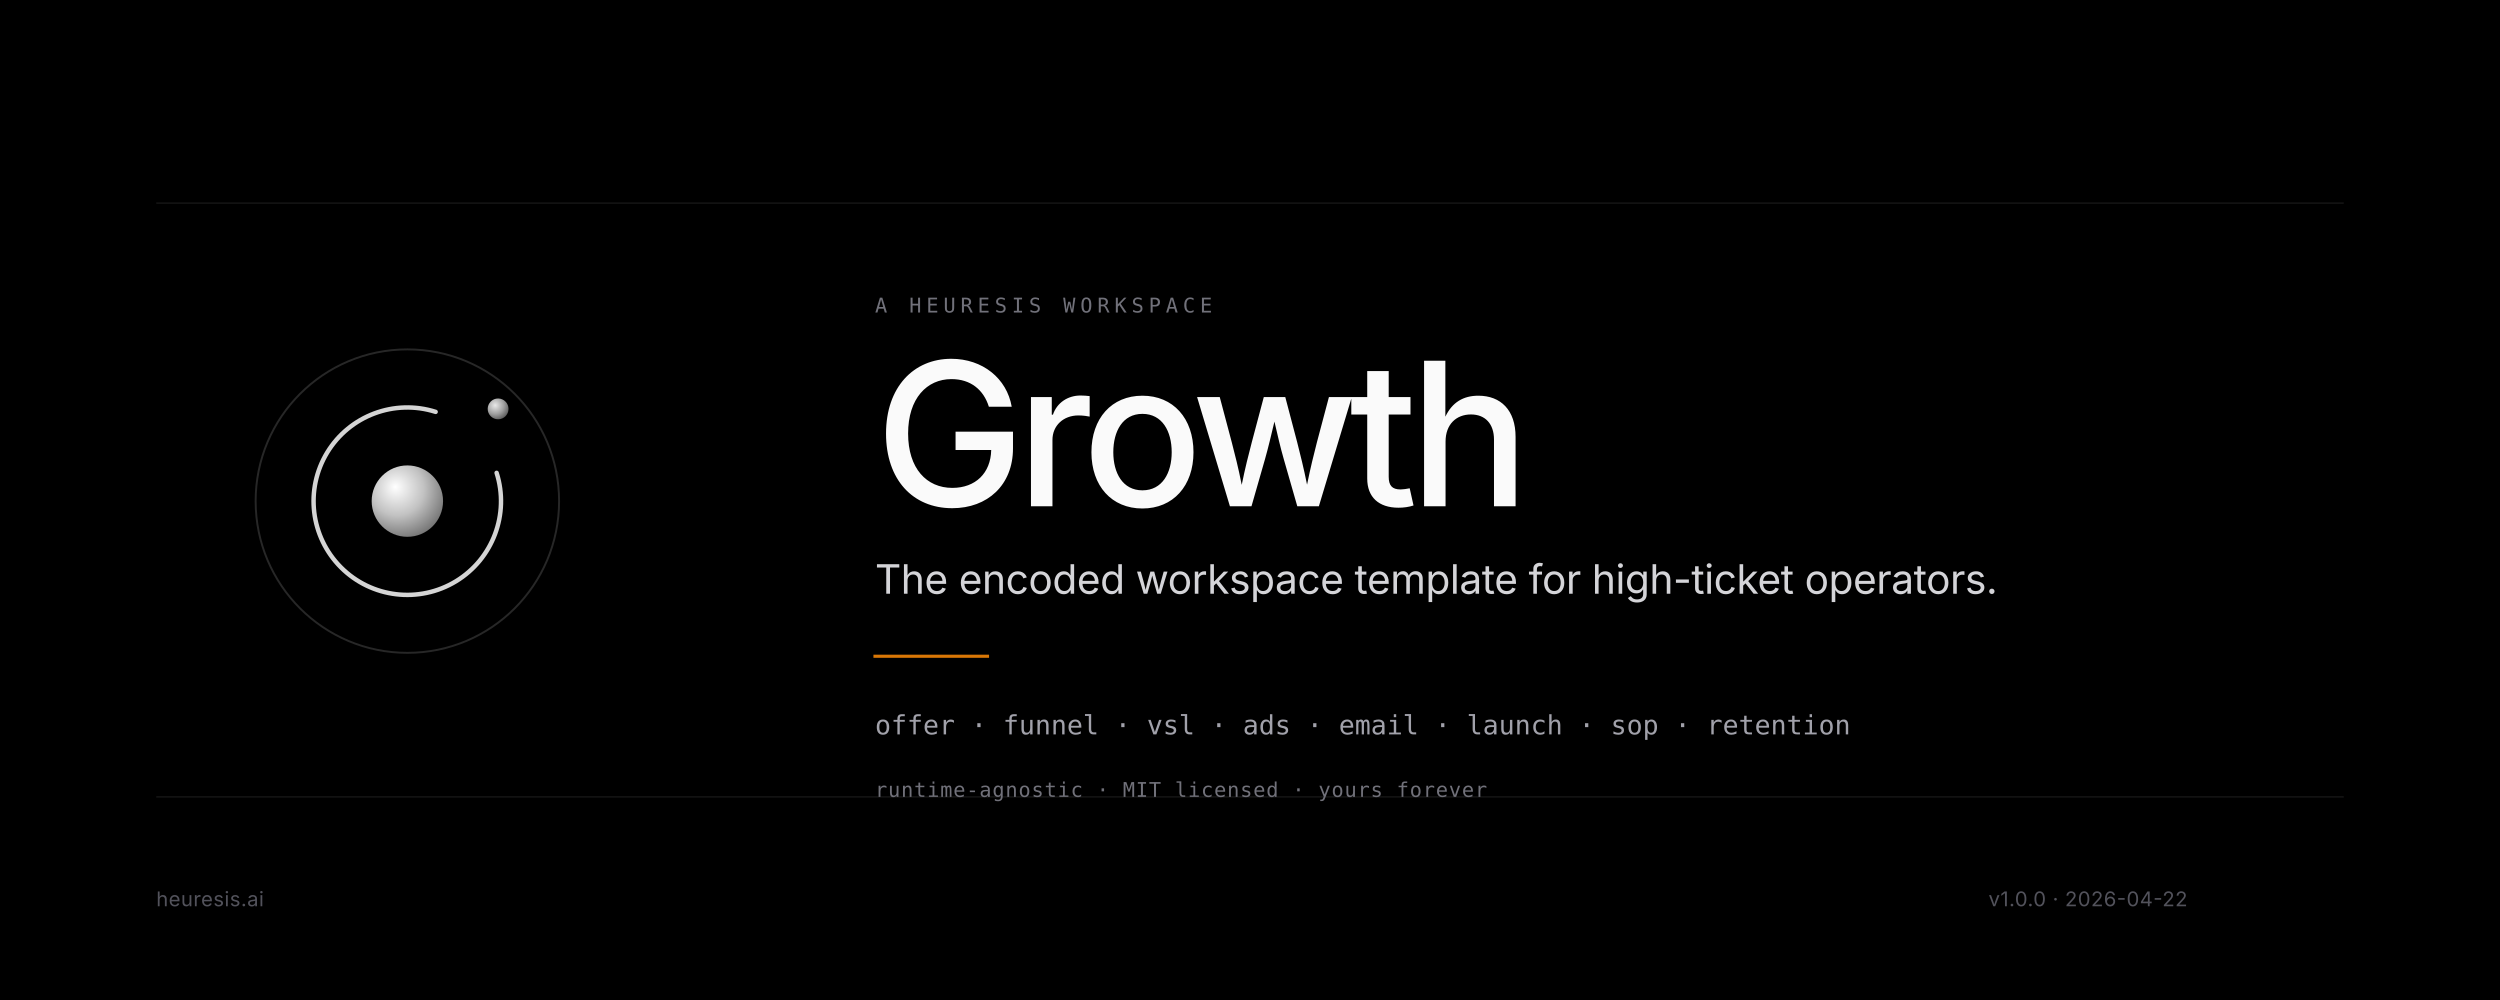
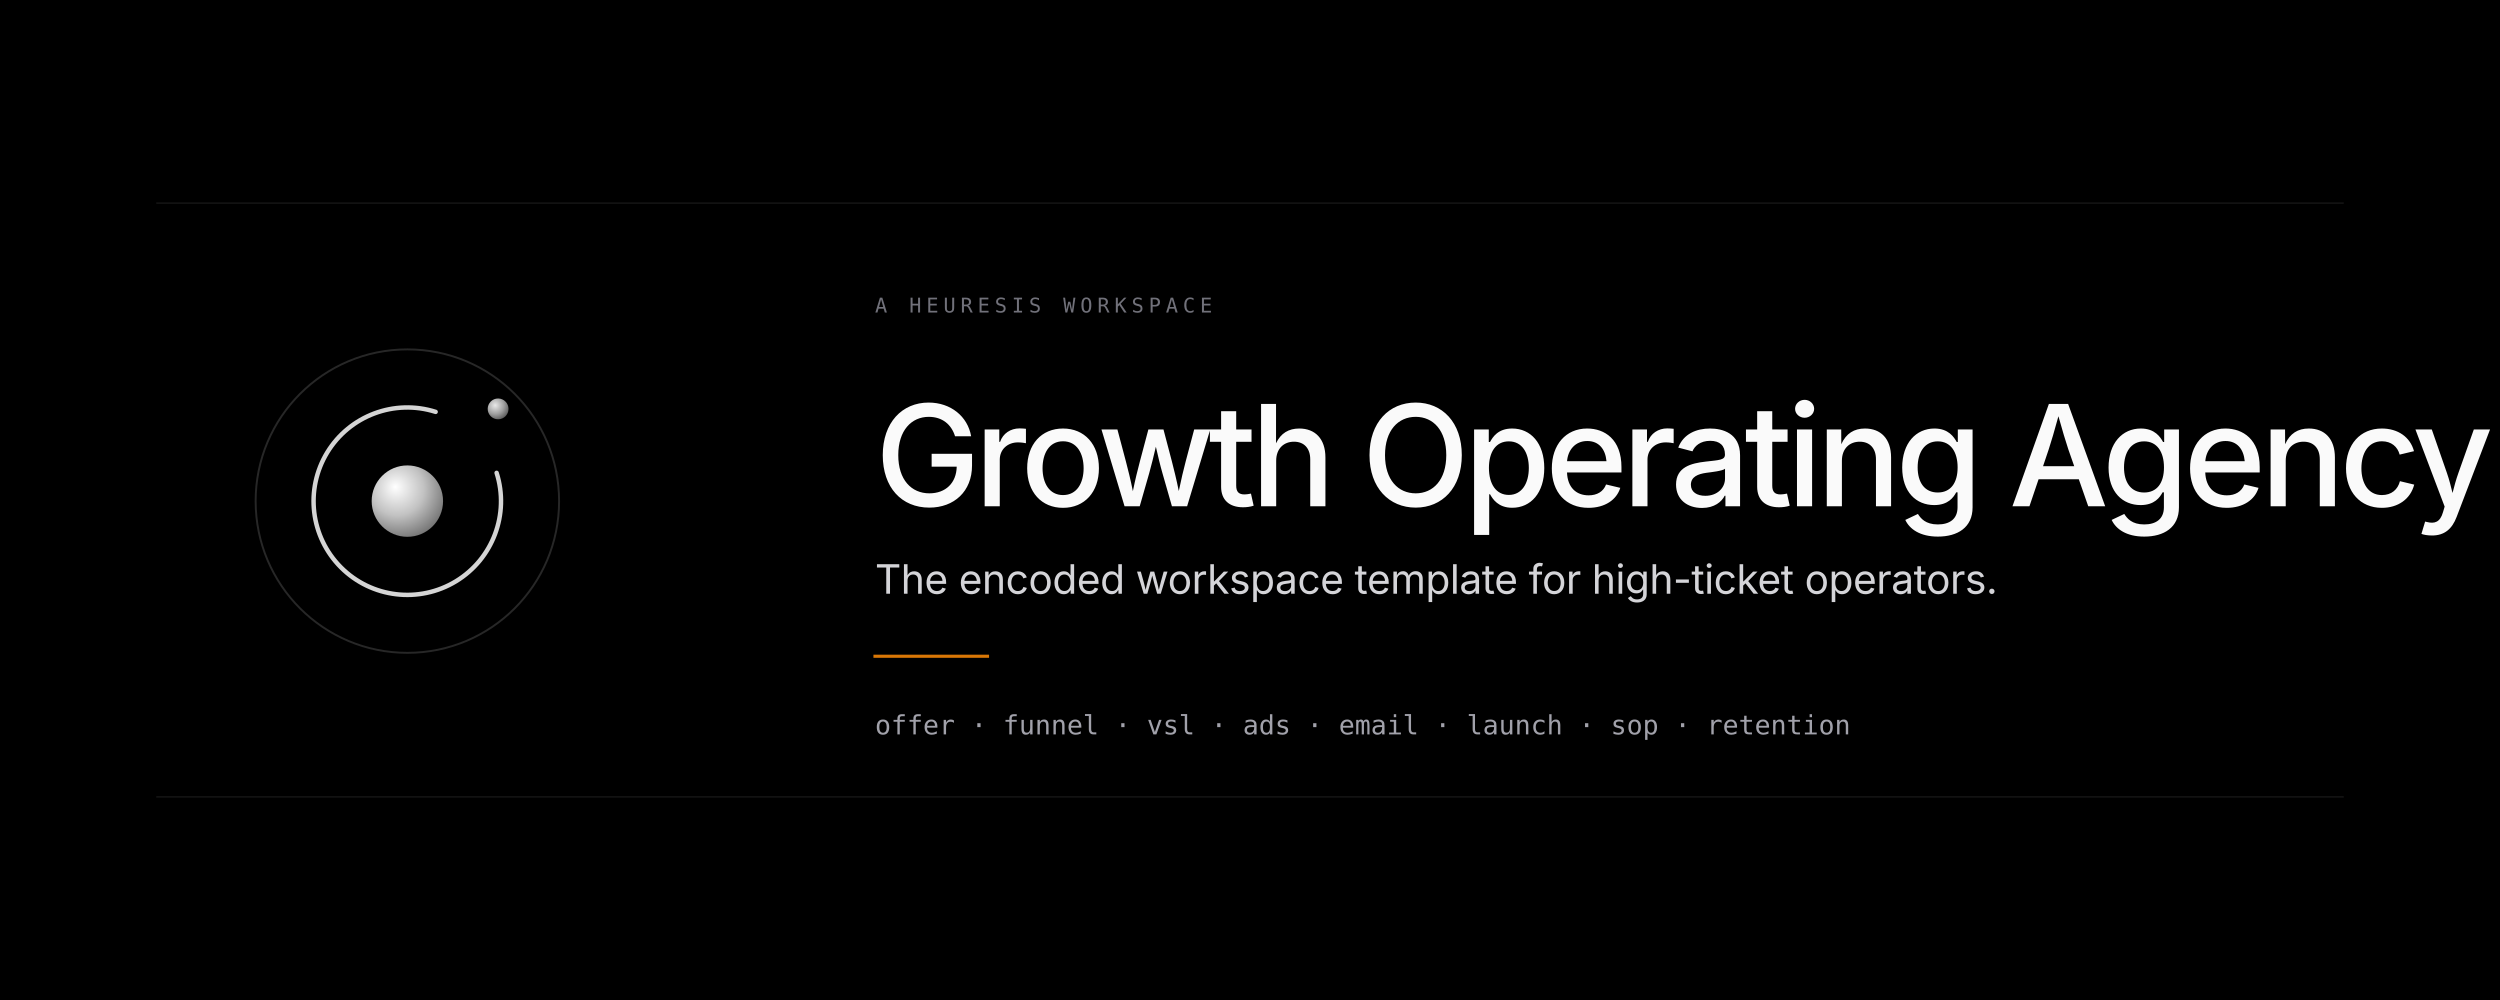
- <svg xmlns="http://www.w3.org/2000/svg" viewBox="0 0 1600 640" width="1600" height="640" role="img" aria-label="Growth — a Heuresis workspace template">
+ <svg xmlns="http://www.w3.org/2000/svg" viewBox="0 0 1600 640" width="1600" height="640" role="img" aria-label="Growth Operating Agency — a Heuresis workspace template">
  <defs>
    <radialGradient id="hb-core-d" cx="38%" cy="35%" r="68%" fx="33%" fy="30%">
      <stop offset="0%" stop-color="#ffffff" />
      <stop offset="55%" stop-color="#C2C2C2" />
      <stop offset="100%" stop-color="#787878" />
    </radialGradient>
    <radialGradient id="hb-particle-d" cx="36%" cy="33%" r="70%">
      <stop offset="0%" stop-color="#E8E8E8" />
      <stop offset="60%" stop-color="#A0A0A0" />
      <stop offset="100%" stop-color="#606060" />
    </radialGradient>
    <style>
      .hb-title { font-family: "Geist", "Inter", system-ui, -apple-system, "Segoe UI", Roboto, "Helvetica Neue", Arial, sans-serif; font-weight: 500; letter-spacing: -0.04em; fill: #fafafa; }
      .hb-subtitle { font-family: "Geist", "Inter", system-ui, -apple-system, "Segoe UI", Roboto, "Helvetica Neue", Arial, sans-serif; font-weight: 400; letter-spacing: -0.01em; fill: #d4d4d8; }
      .hb-tagline { font-family: "Geist Mono", "JetBrains Mono", "SF Mono", Menlo, Consolas, monospace; font-weight: 400; letter-spacing: 0; fill: #a1a1aa; }
      .hb-label { font-family: "Geist Mono", "JetBrains Mono", "SF Mono", Menlo, Consolas, monospace; font-weight: 500; letter-spacing: 0.24em; text-transform: uppercase; fill: #71717a; }
      .hb-meta { font-family: "Geist Mono", "JetBrains Mono", "SF Mono", Menlo, Consolas, monospace; font-weight: 400; letter-spacing: 0.04em; fill: #71717a; }
      .hb-sig { font-family: "Geist", "Inter", system-ui, -apple-system, "Segoe UI", Roboto, sans-serif; font-weight: 400; letter-spacing: 0.02em; fill: #52525b; }
    </style>
  </defs>
  <rect width="1600" height="640" fill="#000000" />
  <g transform="translate(100 130)" opacity="0.08">
    <path d="M 0 0 L 1400 0" stroke="#fafafa" stroke-width="1" />
    <path d="M 0 380 L 1400 380" stroke="#fafafa" stroke-width="1" />
  </g>
  <g transform="translate(17 77) scale(0.952)">
    <circle cx="256" cy="256" r="102" fill="none" stroke="#fafafa" stroke-width="1.3" opacity="0.16" />
    <path d="M 316,237 A 63,63 0 1,1 275,196" fill="none" stroke="#fafafa" stroke-width="3" stroke-linecap="round" opacity="0.85" />
    <circle cx="256" cy="256" r="24" fill="url(#hb-core-d)" />
    <circle cx="317" cy="194" r="7" fill="url(#hb-particle-d)" />
  </g>
  <g transform="translate(560 0)">
    <text class="hb-label" x="0" y="200" font-size="13">A  HEURESIS  WORKSPACE</text>
-     <text class="hb-title" x="0" y="324" font-size="128">Growth</text>
+     <text class="hb-title" x="0" y="324" font-size="90">Growth Operating Agency</text>
    <text class="hb-subtitle" x="0" y="380" font-size="26">The encoded workspace template for high-ticket operators.</text>
    <line x1="0" y1="420" x2="72" y2="420" stroke="#d97706" stroke-width="2" stroke-linecap="square" />
    <text class="hb-tagline" x="0" y="470" font-size="17">offer · funnel · vsl · ads · email · launch · sop · retention</text>
-     <text class="hb-meta" x="0" y="510" font-size="13">runtime-agnostic  ·  MIT licensed  ·  yours forever</text>
-   </g>
-   <g transform="translate(100 580)">
-     <text class="hb-sig" x="0" y="0" font-size="13">heuresis.ai</text>
-   </g>
-   <g transform="translate(1400 580)">
-     <text class="hb-sig" x="0" y="0" font-size="13" text-anchor="end">v1.0.0  ·  2026-04-22</text>
  </g>
</svg>
